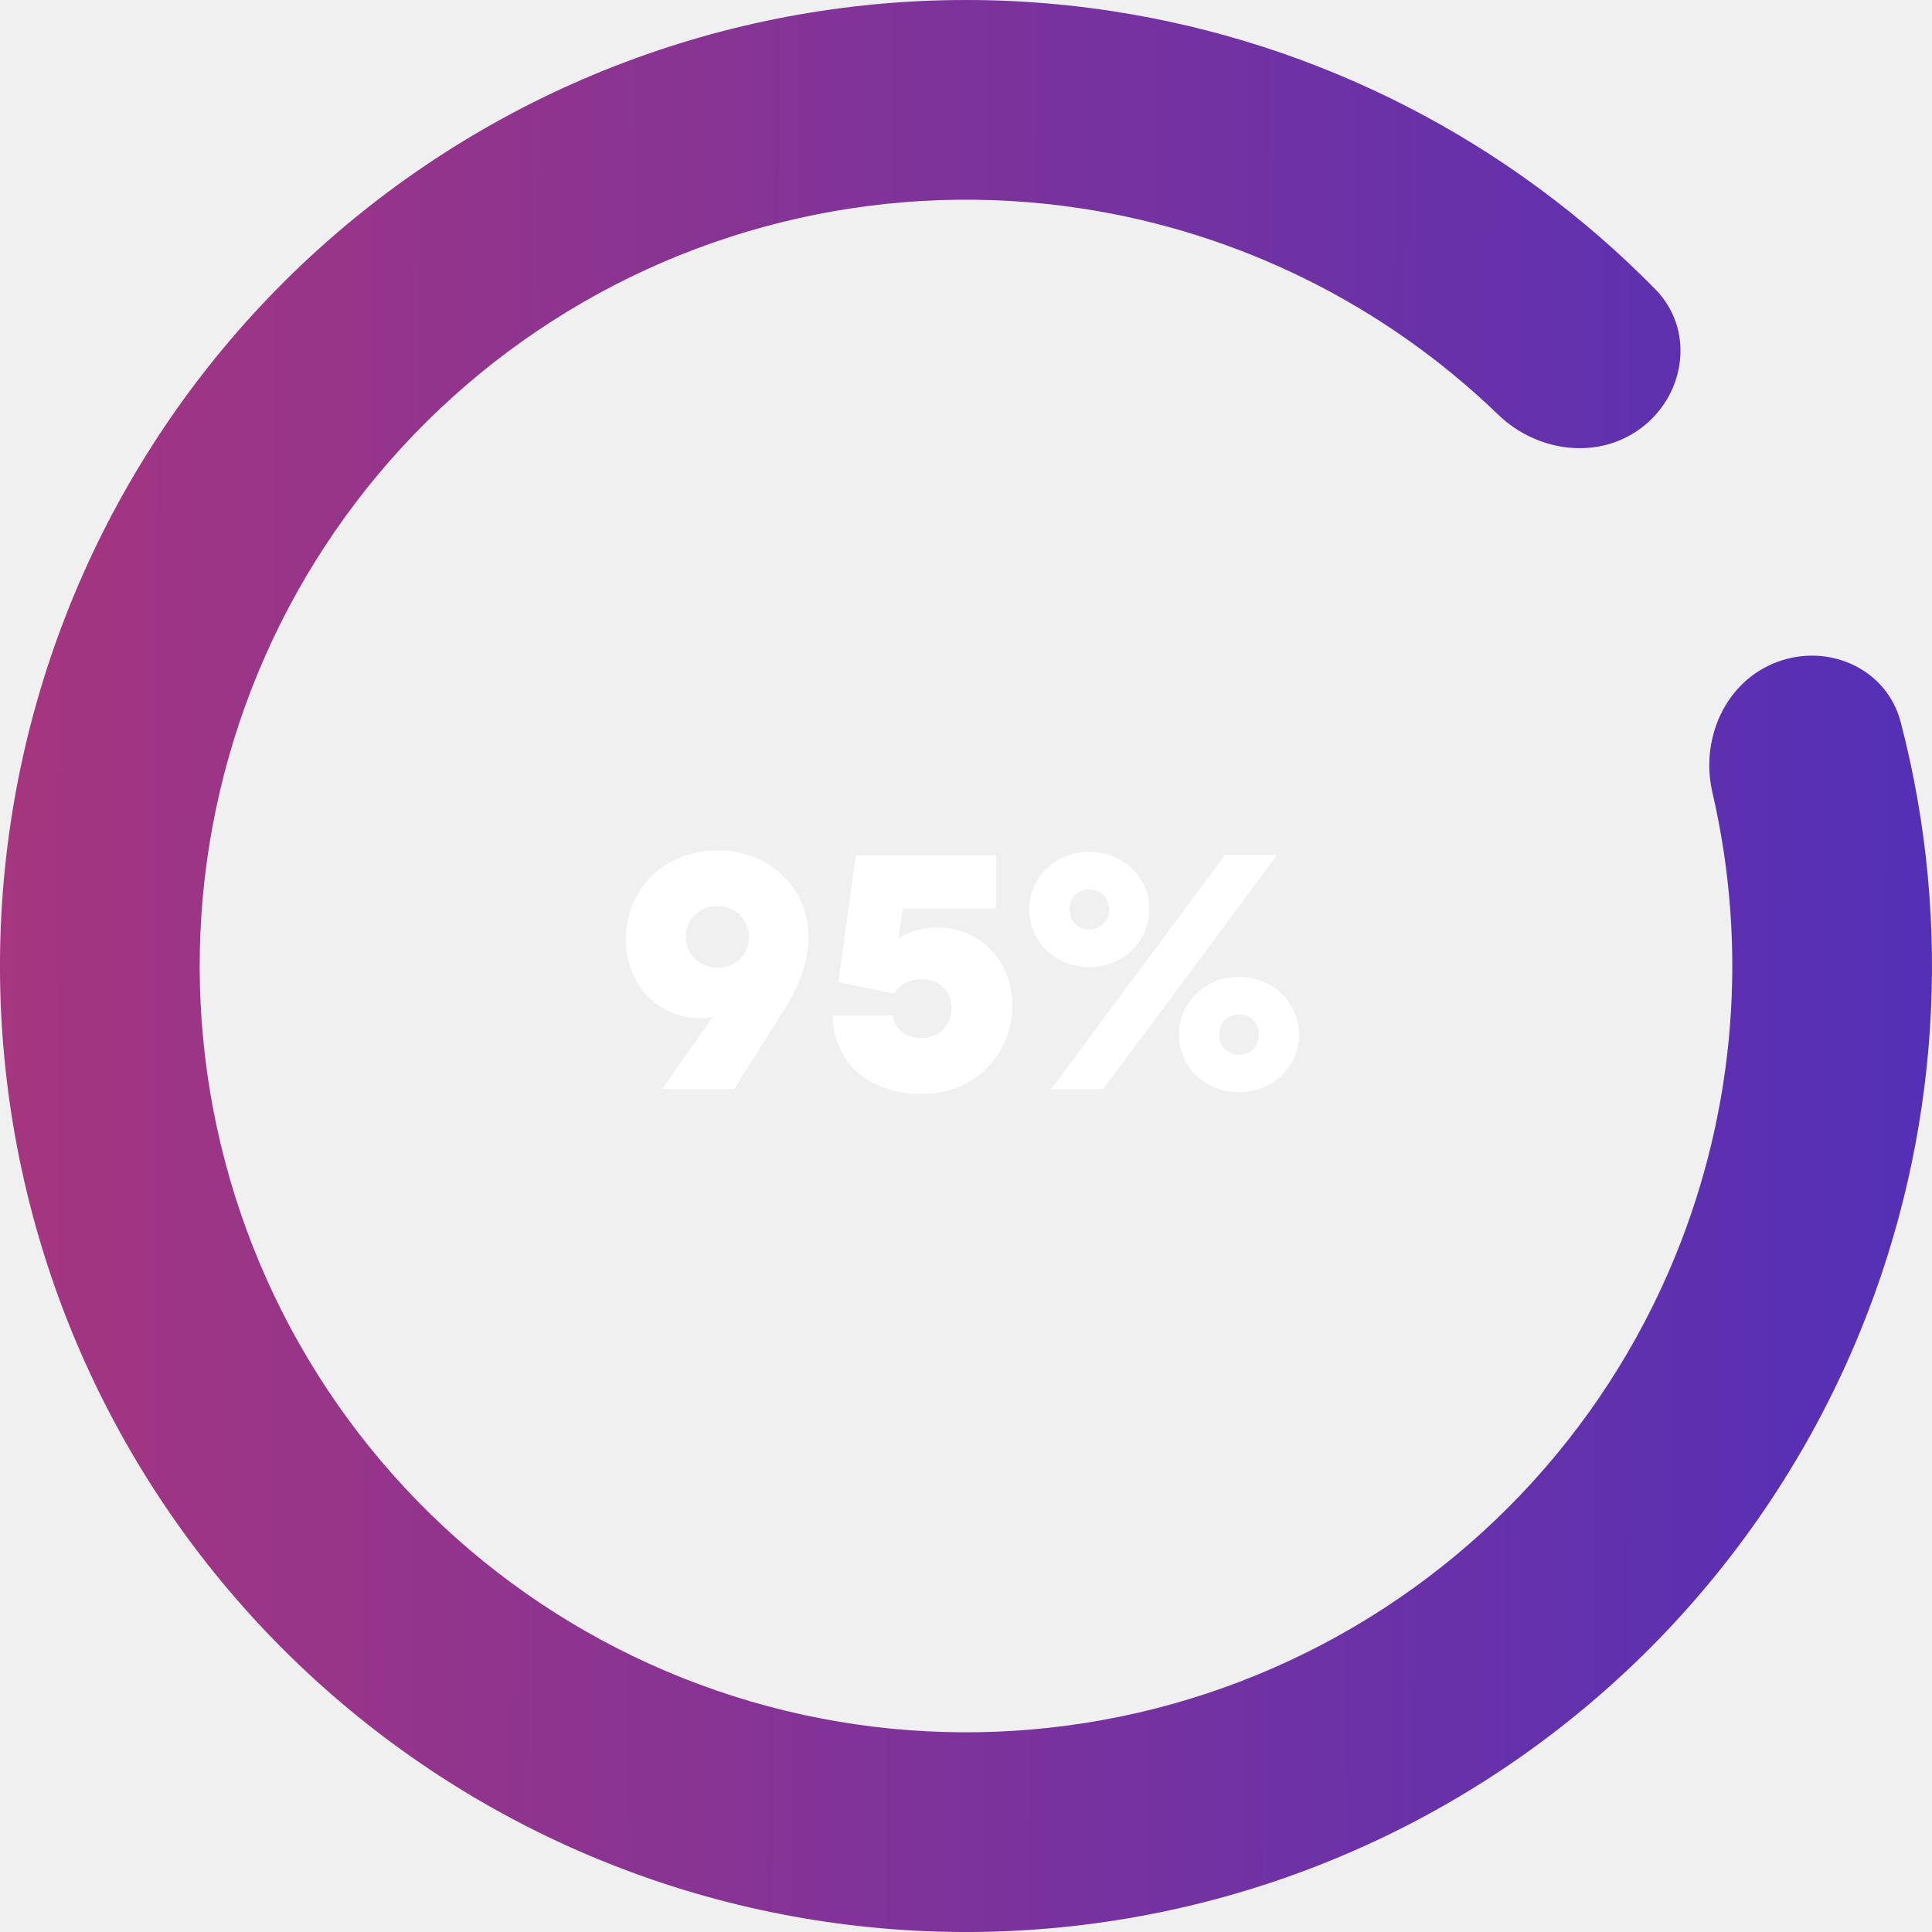
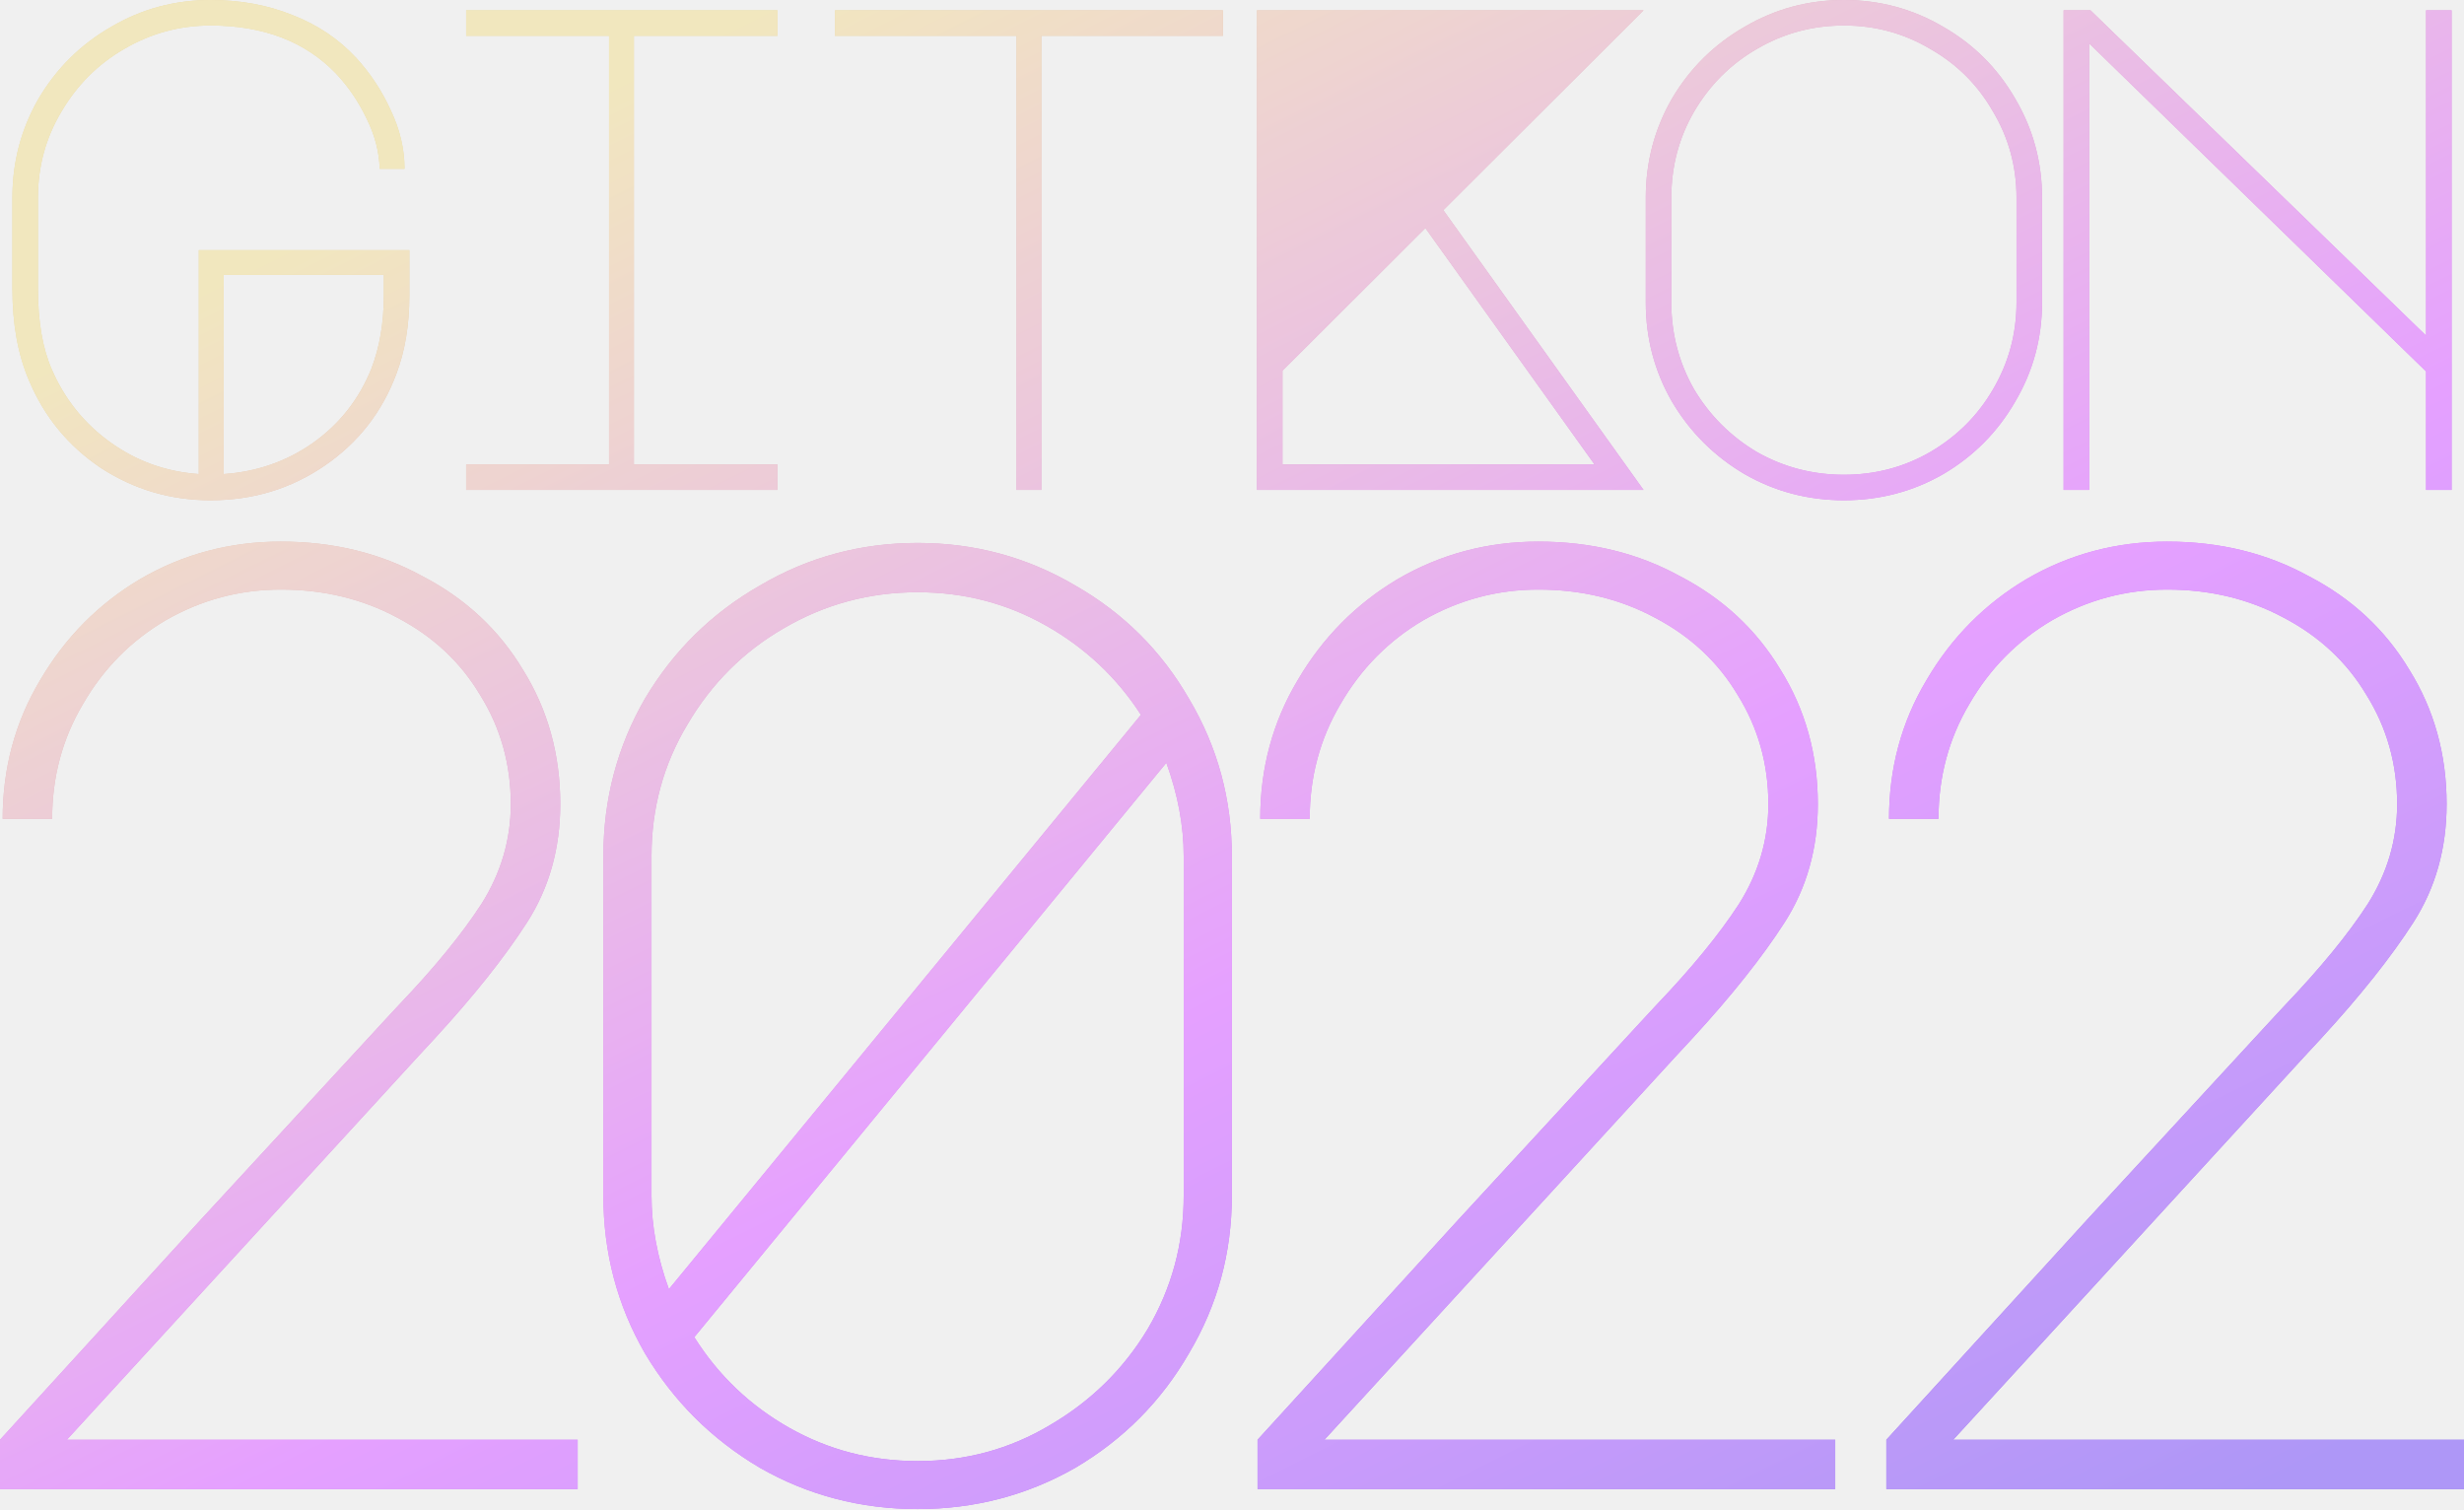
- <svg xmlns="http://www.w3.org/2000/svg" width="204" height="204" viewBox="0 0 204 204" fill="none">
-   <path d="M187.639 69.902C193.092 67.859 199.226 70.614 200.696 76.248C206.238 97.486 204.802 120.051 196.436 140.546C186.737 164.31 168.435 183.543 145.182 194.409C121.928 205.275 95.433 206.975 70.982 199.169C46.531 191.364 25.921 174.628 13.264 152.299C0.607 129.97 -3.166 103.69 2.696 78.702C8.559 53.713 23.627 31.854 44.894 17.484C66.161 3.114 92.064 -2.709 117.435 1.175C139.317 4.524 159.415 14.883 174.791 30.547C178.869 34.702 178.083 41.38 173.529 45.009C168.975 48.637 162.385 47.827 158.195 43.783C146.212 32.215 130.877 24.564 114.244 22.018C94.118 18.937 73.57 23.557 56.699 34.956C39.829 46.355 27.876 63.696 23.225 83.518C18.574 103.34 21.568 124.188 31.608 141.901C41.649 159.614 57.998 172.89 77.394 179.082C96.791 185.274 117.809 183.925 136.255 175.305C154.701 166.686 169.219 151.429 176.914 132.578C183.273 116.999 184.584 99.912 180.815 83.688C179.497 78.016 182.187 71.946 187.639 69.902Z" fill="url(#paint0_linear_16_339)" />
-   <path d="M66.08 99.16C66.08 103.804 69.32 107.512 74.036 107.512C74.648 107.512 75.08 107.44 75.332 107.296L69.896 115H77.528L83.072 106.18C84.476 103.912 85.376 101.32 85.376 98.98C85.376 93.724 81.308 89.8 75.728 89.8C70.256 89.8 66.08 93.76 66.08 99.16ZM72.416 98.908C72.416 97.072 73.892 95.668 75.764 95.668C77.636 95.668 79.076 97.108 79.076 98.944C79.076 100.78 77.636 102.184 75.764 102.184C73.892 102.184 72.416 100.744 72.416 98.908ZM94.397 104.92C94.937 104.056 95.981 103.372 97.313 103.372C99.149 103.372 100.481 104.668 100.481 106.432C100.481 108.196 99.149 109.6 97.313 109.6C95.405 109.6 94.361 108.34 94.253 107.224H87.917C88.025 112.228 91.697 115.504 97.421 115.504C102.785 115.504 106.889 111.508 106.889 106.108C106.889 101.644 103.685 97.936 98.969 97.936C97.421 97.936 96.053 98.332 94.865 99.088L95.333 95.92H105.161V90.304H90.365L88.529 103.696L94.397 104.92ZM121.357 96.028C121.357 92.608 118.585 89.944 115.021 89.944C111.457 89.944 108.685 92.608 108.685 96.028C108.685 99.448 111.457 102.112 115.021 102.112C118.585 102.112 121.357 99.448 121.357 96.028ZM117.109 96.028C117.109 97.288 116.209 98.152 115.021 98.152C113.833 98.152 112.933 97.288 112.933 96.028C112.933 94.768 113.833 93.904 115.021 93.904C116.209 93.904 117.109 94.768 117.109 96.028ZM134.857 90.268H129.349L110.989 115H116.497L134.857 90.268ZM124.489 109.24C124.489 112.66 127.261 115.324 130.825 115.324C134.389 115.324 137.161 112.66 137.161 109.24C137.161 105.82 134.389 103.156 130.825 103.156C127.261 103.156 124.489 105.82 124.489 109.24ZM128.737 109.24C128.737 107.98 129.637 107.116 130.825 107.116C132.013 107.116 132.913 107.98 132.913 109.24C132.913 110.5 132.013 111.364 130.825 111.364C129.637 111.364 128.737 110.5 128.737 109.24Z" fill="white" />
+ <svg xmlns="http://www.w3.org/2000/svg" width="596" height="365" viewBox="0 0 596 365" fill="none">
+   <path fill-rule="evenodd" clip-rule="evenodd" d="M30.052 11.833C36.509 8.056 43.467 6.167 50.926 6.167C63.728 6.167 73.859 10.056 81.318 17.833C84.323 21.056 86.773 24.667 88.665 28.667C90.669 32.667 91.727 36.722 91.838 40.833H97.85C97.85 36.056 96.736 31.333 94.51 26.667C92.395 22 89.612 17.778 86.16 14C81.93 9.444 76.809 6 70.797 3.667C64.786 1.222 58.162 0 50.926 0C42.242 0 34.227 2.167 26.879 6.5C19.532 10.722 13.687 16.5 9.346 23.833C5.115 31.167 3 39.167 3 47.833V69.833C3 78.389 4.336 85.778 7.008 92C10.681 100.778 16.47 107.833 24.375 113.167C32.39 118.389 41.24 121 50.926 121C61.168 121 70.352 118.222 78.479 112.667C86.606 107.111 92.395 99.722 95.846 90.5C97.961 84.944 99.019 78.611 99.019 71.5V60.5H48.087V114.667C40.183 114.111 33.058 111.556 26.712 107C20.367 102.444 15.636 96.556 12.518 89.333C10.292 84.222 9.179 77.722 9.179 69.833V47.833C9.179 40.278 11.071 33.333 14.856 27C18.641 20.556 23.707 15.5 30.052 11.833ZM54.099 66.5H92.84V71.5C92.84 78.055 91.838 83.945 89.834 89.167C86.828 96.611 82.097 102.611 75.64 107.167C69.294 111.611 62.114 114.111 54.099 114.667V66.5ZM188.063 8.667V2.5H112.751V8.667H147.317V112.333H112.751V118.5H188.063V112.333H153.329V8.667H188.063ZM295.81 2.5V8.667H251.892V118.5H245.88V8.667H201.962V2.5H295.81ZM397.545 118.5L349.118 50.833L397.545 2.5H304.031V118.5H397.545ZM310.21 89.667L344.776 55.167L385.689 112.333H310.21V89.667ZM446.011 0C454.694 0 462.71 2.167 470.057 6.5C477.405 10.722 483.194 16.5 487.424 23.833C491.766 31.167 493.937 39.167 493.937 47.833V73.167C493.937 81.833 491.766 89.833 487.424 97.167C483.194 104.5 477.405 110.333 470.057 114.667C462.71 118.889 454.694 121 446.011 121C437.327 121 429.312 118.889 421.964 114.667C414.617 110.333 408.772 104.5 404.431 97.167C400.2 89.833 398.085 81.833 398.085 73.167V47.833C398.085 39.167 400.2 31.167 404.431 23.833C408.772 16.5 414.617 10.722 421.964 6.5C429.312 2.167 437.327 0 446.011 0ZM404.264 73.167C404.264 80.722 406.1 87.722 409.774 94.167C413.559 100.5 418.625 105.556 424.97 109.333C431.427 113 438.441 114.833 446.011 114.833C453.581 114.833 460.539 113 466.884 109.333C473.341 105.556 478.407 100.5 482.08 94.167C485.865 87.722 487.758 80.722 487.758 73.167V47.833C487.758 40.278 485.865 33.333 482.08 27C478.407 20.556 473.341 15.5 466.884 11.833C460.539 8.056 453.581 6.167 446.011 6.167C438.441 6.167 431.427 8.056 424.97 11.833C418.625 15.5 413.559 20.556 409.774 27C406.1 33.333 404.264 40.278 404.264 47.833V73.167ZM505.665 2.5H499.152V118.5H505.331V10.5L586.821 89.833V118.5H593V2.5H586.821V81.167L505.665 2.5ZM139.725 360.165V348.24H16.172L101.236 255.413L105.117 251.223C114.605 240.909 122.044 231.562 127.435 223.182C132.825 214.802 135.52 205.24 135.52 194.496C135.52 182.463 132.502 171.612 126.464 161.942C120.642 152.273 112.556 144.752 102.206 139.38C92.072 133.793 80.644 131 67.922 131C55.631 131 44.311 134.008 33.961 140.025C23.827 146.041 15.741 154.207 9.703 164.521C3.666 174.62 0.647 185.793 0.647 198.041H12.614C12.614 187.942 15.094 178.702 20.053 170.322C25.012 161.727 31.697 154.959 40.106 150.017C48.731 145.074 58.003 142.603 67.922 142.603C78.272 142.603 87.652 144.859 96.061 149.372C104.686 153.884 111.37 160.116 116.114 168.066C121.074 176.017 123.553 184.826 123.553 194.496C123.553 203.091 121.181 211.149 116.438 218.669C111.694 225.975 105.01 234.14 96.385 243.165L92.503 247.355L48.516 295.058L0 348.24V360.165H139.725ZM287.612 327.289C294.512 315.686 297.962 303.008 297.962 289.256V207.066C297.962 193.314 294.512 180.636 287.612 169.033C280.928 157.43 271.764 148.298 260.12 141.636C248.476 134.76 235.754 131.322 221.954 131.322C208.154 131.322 195.432 134.76 183.789 141.636C172.145 148.298 162.873 157.43 155.973 169.033C149.288 180.636 145.946 193.314 145.946 207.066V289.256C145.946 303.008 149.288 315.686 155.973 327.289C162.873 338.893 172.145 348.132 183.789 355.008C195.432 361.669 208.154 365 221.954 365C235.754 365 248.476 361.669 260.12 355.008C271.764 348.132 280.928 338.893 287.612 327.289ZM161.795 311.818C158.992 304.083 157.59 296.562 157.59 289.256V207.066C157.59 195.463 160.501 184.826 166.323 175.157C172.145 165.273 179.907 157.537 189.61 151.95C199.529 146.149 210.31 143.248 221.954 143.248C233.167 143.248 243.517 145.934 253.004 151.306C262.492 156.678 270.146 163.876 275.968 172.901L161.795 311.818ZM282.114 184.504C284.917 192.24 286.318 199.76 286.318 207.066V289.256C286.318 300.859 283.407 311.603 277.586 321.488C271.764 331.157 263.893 338.893 253.975 344.694C244.271 350.496 233.598 353.397 221.954 353.397C210.742 353.397 200.392 350.711 190.904 345.339C181.417 339.967 173.762 332.661 167.94 323.421L282.114 184.504ZM443.908 348.24V360.165H304.183V348.24L352.699 295.058L396.686 247.355L400.568 243.165C409.193 234.14 415.877 225.975 420.621 218.669C425.365 211.149 427.737 203.091 427.737 194.496C427.737 184.826 425.257 176.017 420.297 168.066C415.554 160.116 408.869 153.884 400.244 149.372C391.835 144.859 382.455 142.603 372.105 142.603C362.186 142.603 352.915 145.074 344.29 150.017C335.88 154.959 329.196 161.727 324.236 170.322C319.277 178.702 316.797 187.942 316.797 198.041H304.83C304.83 185.793 307.849 174.62 313.886 164.521C319.924 154.207 328.01 146.041 338.144 140.025C348.494 134.008 359.815 131 372.105 131C384.827 131 396.255 133.793 406.39 139.38C416.74 144.752 424.826 152.273 430.647 161.942C436.685 171.612 439.704 182.463 439.704 194.496C439.704 205.24 437.008 214.802 431.618 223.182C426.227 231.562 418.788 240.909 409.301 251.223L405.419 255.413L320.355 348.24H443.908ZM596 360.165V348.24H472.447L557.511 255.413L561.392 251.223C570.88 240.909 578.319 231.562 583.709 223.182C589.1 214.802 591.795 205.24 591.795 194.496C591.795 182.463 588.777 171.612 582.739 161.942C576.917 152.273 568.831 144.752 558.481 139.38C548.347 133.793 536.919 131 524.197 131C511.906 131 500.586 134.008 490.236 140.025C480.101 146.041 472.015 154.207 465.978 164.521C459.94 174.62 456.922 185.793 456.922 198.041H468.889C468.889 187.942 471.369 178.702 476.328 170.322C481.287 161.727 487.972 154.959 496.381 150.017C505.006 145.074 514.278 142.603 524.197 142.603C534.547 142.603 543.927 144.859 552.336 149.372C560.961 153.884 567.645 160.116 572.389 168.066C577.348 176.017 579.828 184.826 579.828 194.496C579.828 203.091 577.456 211.149 572.713 218.669C567.969 225.975 561.284 234.14 552.659 243.165L548.778 247.355L504.791 295.058L456.275 348.24V360.165H596Z" fill="url(#paint0_linear_409_72711)" />
+   <path fill-rule="evenodd" clip-rule="evenodd" d="M30.052 11.833C36.509 8.056 43.467 6.167 50.926 6.167C63.728 6.167 73.859 10.056 81.318 17.833C84.323 21.056 86.773 24.667 88.665 28.667C90.669 32.667 91.727 36.722 91.838 40.833H97.85C97.85 36.056 96.736 31.333 94.51 26.667C92.395 22 89.612 17.778 86.16 14C81.93 9.444 76.809 6 70.797 3.667C64.786 1.222 58.162 0 50.926 0C42.242 0 34.227 2.167 26.879 6.5C19.532 10.722 13.687 16.5 9.346 23.833C5.115 31.167 3 39.167 3 47.833V69.833C3 78.389 4.336 85.778 7.008 92C10.681 100.778 16.47 107.833 24.375 113.167C32.39 118.389 41.24 121 50.926 121C61.168 121 70.352 118.222 78.479 112.667C86.606 107.111 92.395 99.722 95.846 90.5C97.961 84.944 99.019 78.611 99.019 71.5V60.5H48.087V114.667C40.183 114.111 33.058 111.556 26.712 107C20.367 102.444 15.636 96.556 12.518 89.333C10.292 84.222 9.179 77.722 9.179 69.833V47.833C9.179 40.278 11.071 33.333 14.856 27C18.641 20.556 23.707 15.5 30.052 11.833ZM54.099 66.5H92.84V71.5C92.84 78.055 91.838 83.945 89.834 89.167C86.828 96.611 82.097 102.611 75.64 107.167C69.294 111.611 62.114 114.111 54.099 114.667V66.5ZM188.063 8.667V2.5H112.751V8.667H147.317V112.333H112.751V118.5H188.063V112.333H153.329V8.667H188.063ZM295.81 2.5V8.667H251.892V118.5H245.88V8.667H201.962V2.5H295.81ZM397.545 118.5L349.118 50.833L397.545 2.5H304.031V118.5H397.545ZM310.21 89.667L344.776 55.167L385.689 112.333H310.21V89.667ZM446.011 0C454.694 0 462.71 2.167 470.057 6.5C477.405 10.722 483.194 16.5 487.424 23.833C491.766 31.167 493.937 39.167 493.937 47.833V73.167C493.937 81.833 491.766 89.833 487.424 97.167C483.194 104.5 477.405 110.333 470.057 114.667C462.71 118.889 454.694 121 446.011 121C437.327 121 429.312 118.889 421.964 114.667C414.617 110.333 408.772 104.5 404.431 97.167C400.2 89.833 398.085 81.833 398.085 73.167V47.833C398.085 39.167 400.2 31.167 404.431 23.833C408.772 16.5 414.617 10.722 421.964 6.5C429.312 2.167 437.327 0 446.011 0ZM404.264 73.167C404.264 80.722 406.1 87.722 409.774 94.167C413.559 100.5 418.625 105.556 424.97 109.333C431.427 113 438.441 114.833 446.011 114.833C453.581 114.833 460.539 113 466.884 109.333C473.341 105.556 478.407 100.5 482.08 94.167C485.865 87.722 487.758 80.722 487.758 73.167V47.833C487.758 40.278 485.865 33.333 482.08 27C478.407 20.556 473.341 15.5 466.884 11.833C460.539 8.056 453.581 6.167 446.011 6.167C438.441 6.167 431.427 8.056 424.97 11.833C418.625 15.5 413.559 20.556 409.774 27C406.1 33.333 404.264 40.278 404.264 47.833V73.167ZM505.665 2.5H499.152V118.5H505.331V10.5L586.821 89.833V118.5H593V2.5H586.821V81.167L505.665 2.5ZM139.725 360.165V348.24H16.172L101.236 255.413L105.117 251.223C114.605 240.909 122.044 231.562 127.435 223.182C132.825 214.802 135.52 205.24 135.52 194.496C135.52 182.463 132.502 171.612 126.464 161.942C120.642 152.273 112.556 144.752 102.206 139.38C92.072 133.793 80.644 131 67.922 131C55.631 131 44.311 134.008 33.961 140.025C23.827 146.041 15.741 154.207 9.703 164.521C3.666 174.62 0.647 185.793 0.647 198.041H12.614C12.614 187.942 15.094 178.702 20.053 170.322C25.012 161.727 31.697 154.959 40.106 150.017C48.731 145.074 58.003 142.603 67.922 142.603C78.272 142.603 87.652 144.859 96.061 149.372C104.686 153.884 111.37 160.116 116.114 168.066C121.074 176.017 123.553 184.826 123.553 194.496C123.553 203.091 121.181 211.149 116.438 218.669C111.694 225.975 105.01 234.14 96.385 243.165L92.503 247.355L48.516 295.058L0 348.24V360.165H139.725ZM287.612 327.289C294.512 315.686 297.962 303.008 297.962 289.256V207.066C297.962 193.314 294.512 180.636 287.612 169.033C280.928 157.43 271.764 148.298 260.12 141.636C248.476 134.76 235.754 131.322 221.954 131.322C208.154 131.322 195.432 134.76 183.789 141.636C172.145 148.298 162.873 157.43 155.973 169.033C149.288 180.636 145.946 193.314 145.946 207.066V289.256C145.946 303.008 149.288 315.686 155.973 327.289C162.873 338.893 172.145 348.132 183.789 355.008C195.432 361.669 208.154 365 221.954 365C235.754 365 248.476 361.669 260.12 355.008C271.764 348.132 280.928 338.893 287.612 327.289ZM161.795 311.818C158.992 304.083 157.59 296.562 157.59 289.256V207.066C157.59 195.463 160.501 184.826 166.323 175.157C172.145 165.273 179.907 157.537 189.61 151.95C199.529 146.149 210.31 143.248 221.954 143.248C233.167 143.248 243.517 145.934 253.004 151.306C262.492 156.678 270.146 163.876 275.968 172.901L161.795 311.818ZM282.114 184.504C284.917 192.24 286.318 199.76 286.318 207.066V289.256C286.318 300.859 283.407 311.603 277.586 321.488C271.764 331.157 263.893 338.893 253.975 344.694C244.271 350.496 233.598 353.397 221.954 353.397C210.742 353.397 200.392 350.711 190.904 345.339C181.417 339.967 173.762 332.661 167.94 323.421L282.114 184.504ZM443.908 348.24V360.165H304.183V348.24L352.699 295.058L396.686 247.355L400.568 243.165C409.193 234.14 415.877 225.975 420.621 218.669C425.365 211.149 427.737 203.091 427.737 194.496C427.737 184.826 425.257 176.017 420.297 168.066C415.554 160.116 408.869 153.884 400.244 149.372C391.835 144.859 382.455 142.603 372.105 142.603C362.186 142.603 352.915 145.074 344.29 150.017C335.88 154.959 329.196 161.727 324.236 170.322C319.277 178.702 316.797 187.942 316.797 198.041H304.83C304.83 185.793 307.849 174.62 313.886 164.521C319.924 154.207 328.01 146.041 338.144 140.025C348.494 134.008 359.815 131 372.105 131C384.827 131 396.255 133.793 406.39 139.38C416.74 144.752 424.826 152.273 430.647 161.942C436.685 171.612 439.704 182.463 439.704 194.496C439.704 205.24 437.008 214.802 431.618 223.182C426.227 231.562 418.788 240.909 409.301 251.223L405.419 255.413L320.355 348.24H443.908ZM596 360.165V348.24H472.447L557.511 255.413L561.392 251.223C570.88 240.909 578.319 231.562 583.709 223.182C589.1 214.802 591.795 205.24 591.795 194.496C591.795 182.463 588.777 171.612 582.739 161.942C576.917 152.273 568.831 144.752 558.481 139.38C548.347 133.793 536.919 131 524.197 131C511.906 131 500.586 134.008 490.236 140.025C480.101 146.041 472.015 154.207 465.978 164.521C459.94 174.62 456.922 185.793 456.922 198.041H468.889C468.889 187.942 471.369 178.702 476.328 170.322C481.287 161.727 487.972 154.959 496.381 150.017C505.006 145.074 514.278 142.603 524.197 142.603C534.547 142.603 543.927 144.859 552.336 149.372C560.961 153.884 567.645 160.116 572.389 168.066C577.348 176.017 579.828 184.826 579.828 194.496C579.828 203.091 577.456 211.149 572.713 218.669C567.969 225.975 561.284 234.14 552.659 243.165L548.778 247.355L504.791 295.058L456.275 348.24V360.165H596Z" fill="white" fill-opacity="0.56" />
  <defs>
-     <linearGradient id="paint0_linear_16_339" x1="-12.435" y1="91.215" x2="228.124" y2="92.098" gradientUnits="userSpaceOnUse">
-       <stop stop-color="#AA367C" />
-       <stop offset="1" stop-color="#4A2FBD" />
+     <linearGradient id="paint0_linear_409_72711" x1="55.5" y1="67.5" x2="270.034" y2="497.068" gradientUnits="userSpaceOnUse">
+       <stop stop-color="#E0C86C" />
+       <stop offset="0.547" stop-color="#C427FF" />
+       <stop offset="1" stop-color="#4712EC" />
    </linearGradient>
  </defs>
</svg>
